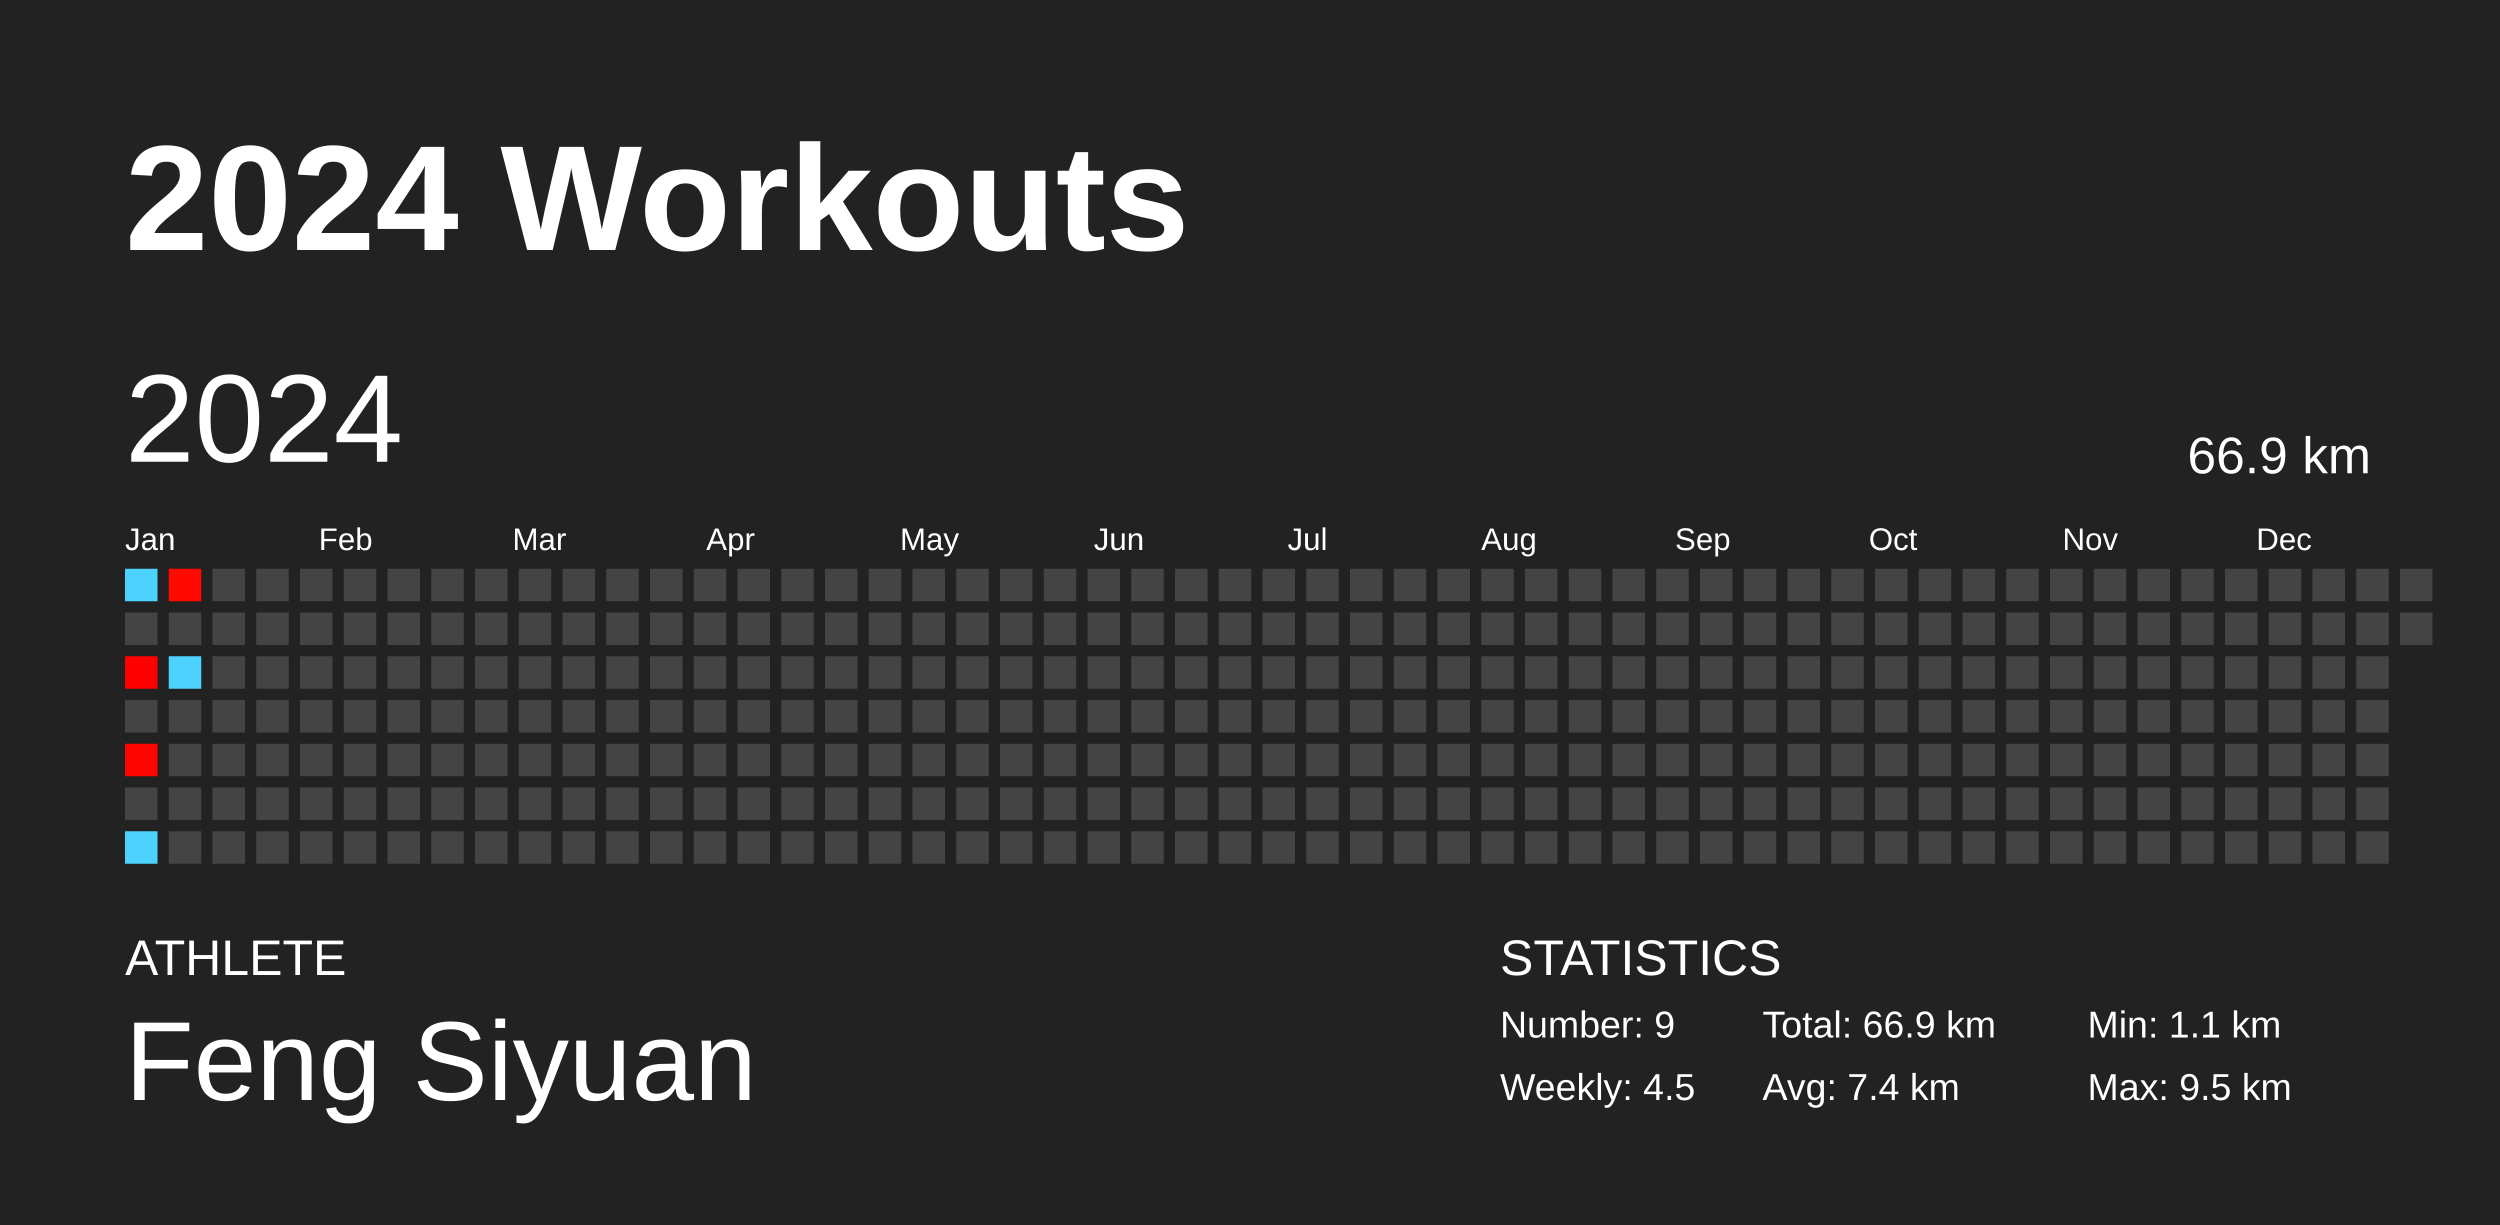
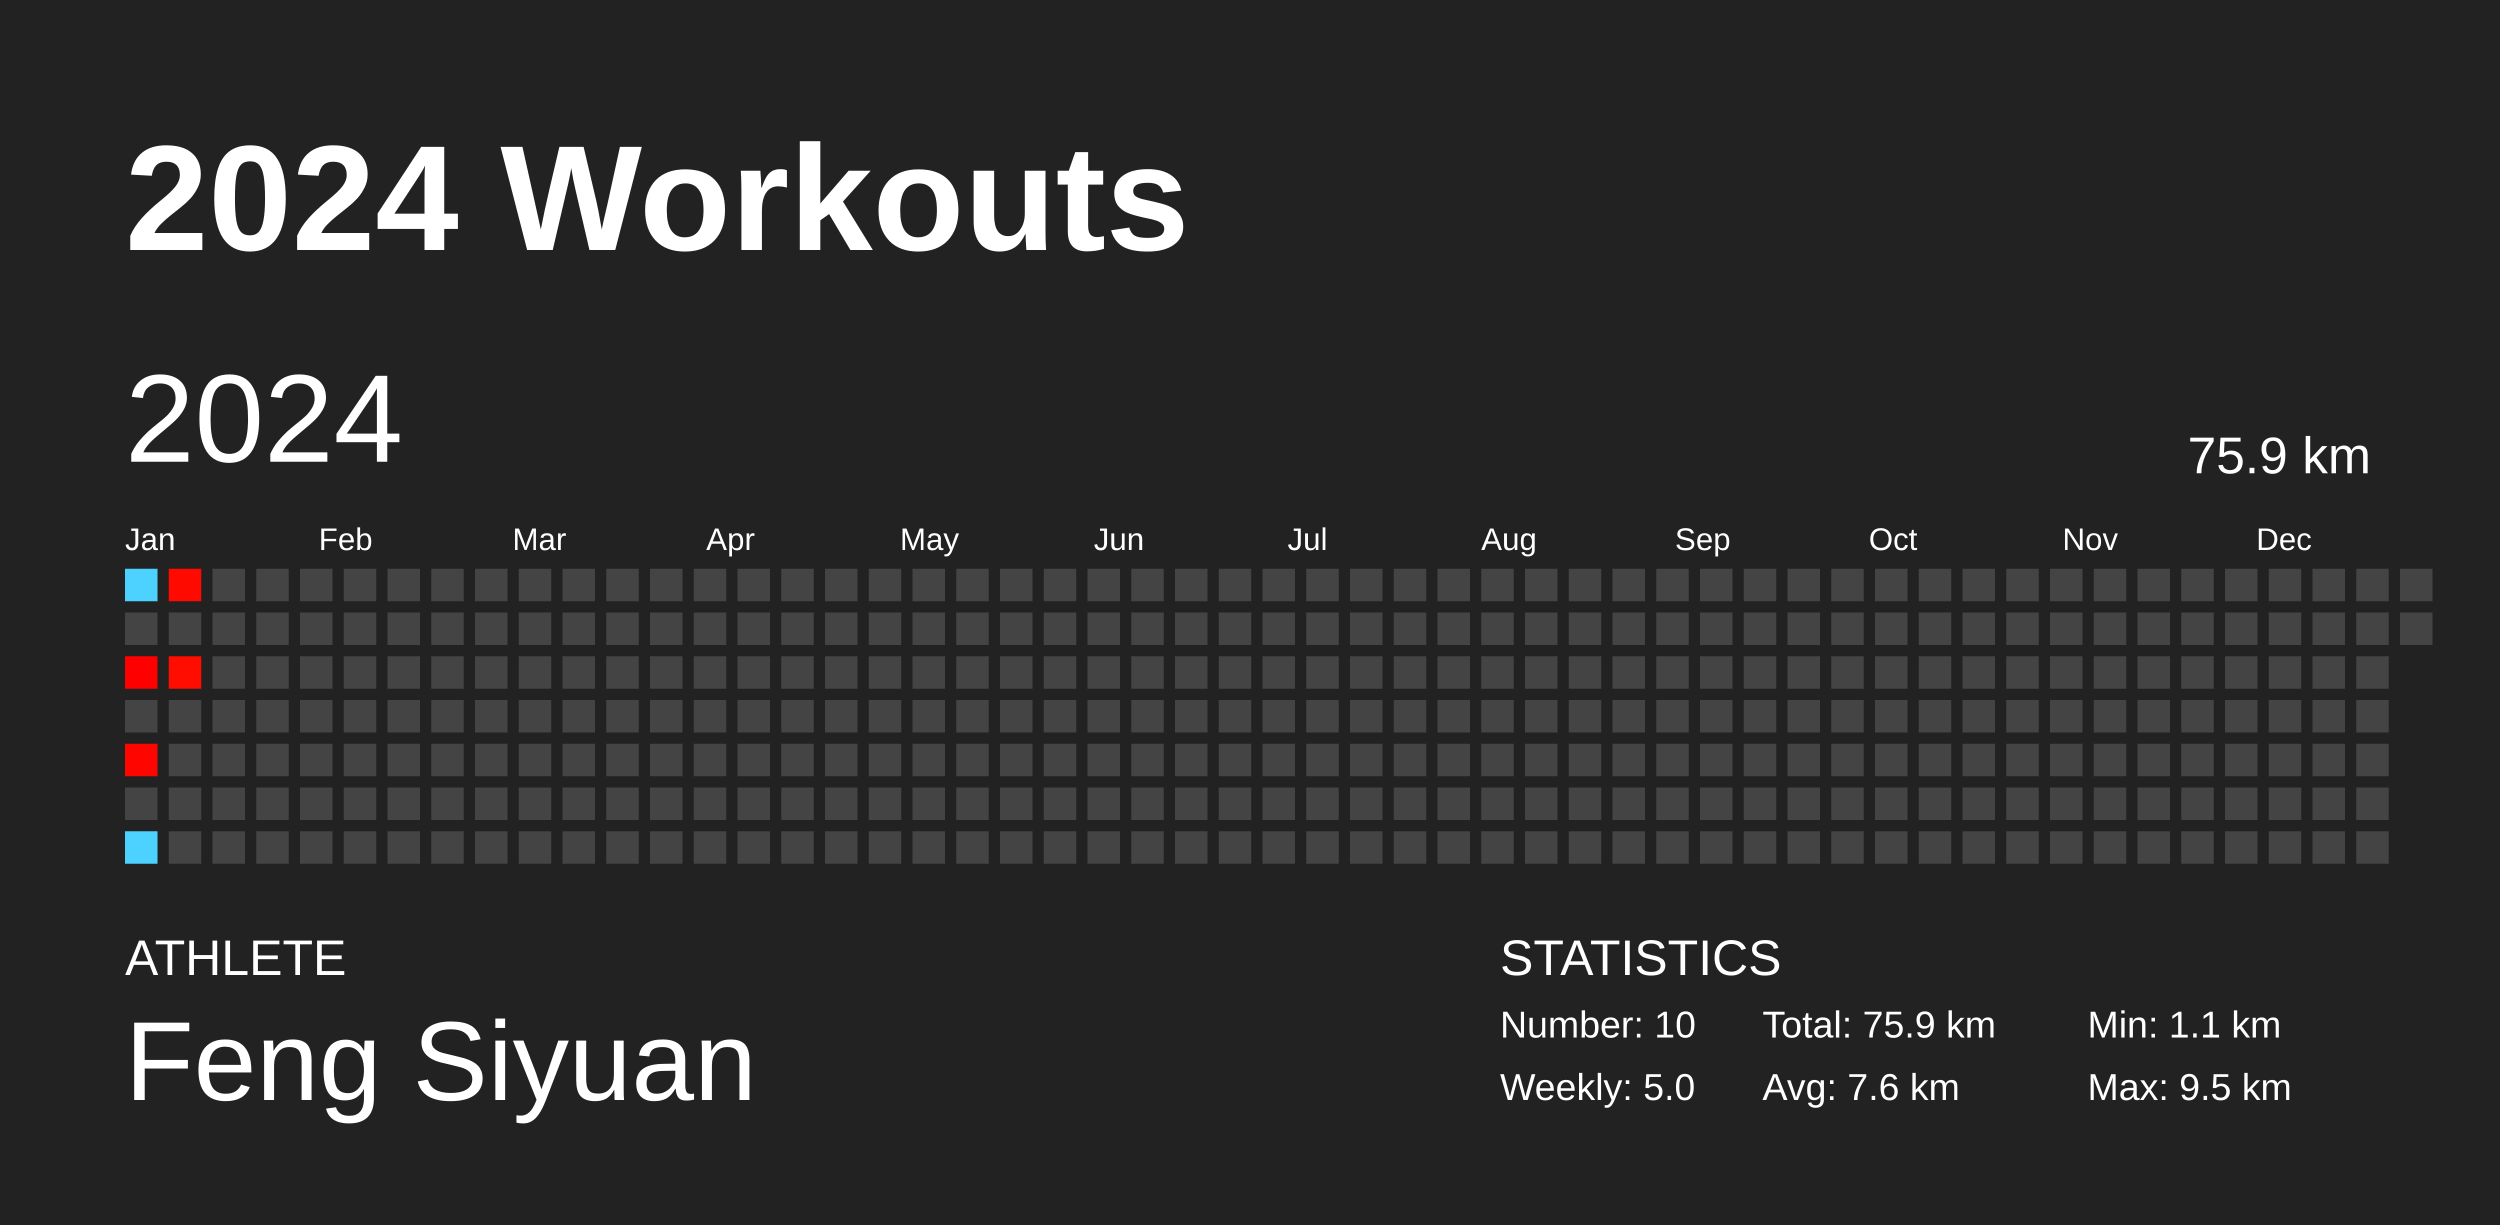
<svg xmlns="http://www.w3.org/2000/svg" baseProfile="full" height="98mm" version="1.1" viewBox="0,0,200,98" width="200mm">
  <defs />
  <rect fill="#222222" height="98" width="200" x="0" y="0" />
  <text fill="#FFFFFF" style="font-size:12px; font-family:Arial; font-weight:bold;" x="10" y="20">2024 Workouts</text>
  <text fill="#FFFFFF" style="font-size:4px; font-family:Arial" x="10" y="78">ATHLETE</text>
  <text fill="#FFFFFF" style="font-size:9px; font-family:Arial" x="10" y="88">Feng Siyuan</text>
  <text fill="#FFFFFF" style="font-size:4px; font-family:Arial" x="120" y="78">STATISTICS</text>
-   <text fill="#FFFFFF" style="font-size:3px; font-family:Arial" x="120" y="83">Number: 9</text>
-   <text fill="#FFFFFF" style="font-size:3px; font-family:Arial" x="120" y="88">Weekly: 4.5</text>
-   <text fill="#FFFFFF" style="font-size:3px; font-family:Arial" x="141" y="83">Total: 66.9 km</text>
-   <text fill="#FFFFFF" style="font-size:3px; font-family:Arial" x="141" y="88">Avg: 7.4 km</text>
+   <text fill="#FFFFFF" style="font-size:3px; font-family:Arial" x="120" y="83">Number: 10</text>
+   <text fill="#FFFFFF" style="font-size:3px; font-family:Arial" x="120" y="88">Weekly: 5.0</text>
+   <text fill="#FFFFFF" style="font-size:3px; font-family:Arial" x="141" y="83">Total: 75.9 km</text>
+   <text fill="#FFFFFF" style="font-size:3px; font-family:Arial" x="141" y="88">Avg: 7.6 km</text>
  <text fill="#FFFFFF" style="font-size:3px; font-family:Arial" x="167" y="83">Min: 1.1 km</text>
  <text fill="#FFFFFF" style="font-size:3px; font-family:Arial" x="167" y="88">Max: 9.5 km</text>
  <text dominant-baseline="hanging" fill="#FFFFFF" style="font-size:10.0px; font-family:Arial;" x="10" y="30">2024</text>
-   <text dominant-baseline="hanging" fill="#FFFFFF" style="font-size:4.125px; font-family:Arial;" x="175" y="35">66.9 km</text>
+   <text dominant-baseline="hanging" fill="#FFFFFF" style="font-size:4.125px; font-family:Arial;" x="175" y="35">75.9 km</text>
  <text fill="#FFFFFF" style="font-size:2.5px; font-family:Arial" x="10.0" y="44">Jan</text>
  <text fill="#FFFFFF" style="font-size:2.5px; font-family:Arial" x="25.5" y="44">Feb</text>
  <text fill="#FFFFFF" style="font-size:2.5px; font-family:Arial" x="41.0" y="44">Mar</text>
  <text fill="#FFFFFF" style="font-size:2.5px; font-family:Arial" x="56.5" y="44">Apr</text>
  <text fill="#FFFFFF" style="font-size:2.5px; font-family:Arial" x="72.0" y="44">May</text>
  <text fill="#FFFFFF" style="font-size:2.5px; font-family:Arial" x="87.5" y="44">Jun</text>
  <text fill="#FFFFFF" style="font-size:2.5px; font-family:Arial" x="103.0" y="44">Jul</text>
  <text fill="#FFFFFF" style="font-size:2.5px; font-family:Arial" x="118.5" y="44">Aug</text>
  <text fill="#FFFFFF" style="font-size:2.5px; font-family:Arial" x="134.0" y="44">Sep</text>
  <text fill="#FFFFFF" style="font-size:2.5px; font-family:Arial" x="149.5" y="44">Oct</text>
  <text fill="#FFFFFF" style="font-size:2.5px; font-family:Arial" x="165.0" y="44">Nov</text>
  <text fill="#FFFFFF" style="font-size:2.5px; font-family:Arial" x="180.5" y="44">Dec</text>
  <rect fill="#4dd2ff" height="2.6" width="2.6" x="10.0" y="45.5" />
  <rect fill="#444444" height="2.6" width="2.6" x="10.0" y="49.0" />
  <rect fill="#ff0000" height="2.6" width="2.6" x="10.0" y="52.5" />
  <rect fill="#444444" height="2.6" width="2.6" x="10.0" y="56.0" />
  <rect fill="#ff0500" height="2.6" width="2.6" x="10.0" y="59.5" />
  <rect fill="#444444" height="2.6" width="2.6" x="10.0" y="63.0" />
  <rect fill="#4dd2ff" height="2.6" width="2.6" x="10.0" y="66.5" />
  <rect fill="#ff0a00" height="2.6" width="2.6" x="13.5" y="45.5" />
  <rect fill="#444444" height="2.6" width="2.6" x="13.5" y="49.0" />
-   <rect fill="#4dd2ff" height="2.6" width="2.6" x="13.5" y="52.5" />
+   <rect fill="#ff0d00" height="2.6" width="2.6" x="13.5" y="52.5" />
  <rect fill="#444444" height="2.6" width="2.6" x="13.5" y="56.0" />
  <rect fill="#444444" height="2.6" width="2.6" x="13.5" y="59.5" />
  <rect fill="#444444" height="2.6" width="2.6" x="13.5" y="63.0" />
  <rect fill="#444444" height="2.6" width="2.6" x="13.5" y="66.5" />
  <rect fill="#444444" height="2.6" width="2.6" x="17.0" y="45.5" />
  <rect fill="#444444" height="2.6" width="2.6" x="17.0" y="49.0" />
  <rect fill="#444444" height="2.6" width="2.6" x="17.0" y="52.5" />
  <rect fill="#444444" height="2.6" width="2.6" x="17.0" y="56.0" />
  <rect fill="#444444" height="2.6" width="2.6" x="17.0" y="59.5" />
  <rect fill="#444444" height="2.6" width="2.6" x="17.0" y="63.0" />
  <rect fill="#444444" height="2.6" width="2.6" x="17.0" y="66.5" />
  <rect fill="#444444" height="2.6" width="2.6" x="20.5" y="45.5" />
  <rect fill="#444444" height="2.6" width="2.6" x="20.5" y="49.0" />
  <rect fill="#444444" height="2.6" width="2.6" x="20.5" y="52.5" />
  <rect fill="#444444" height="2.6" width="2.6" x="20.5" y="56.0" />
  <rect fill="#444444" height="2.6" width="2.6" x="20.5" y="59.5" />
  <rect fill="#444444" height="2.6" width="2.6" x="20.5" y="63.0" />
  <rect fill="#444444" height="2.6" width="2.6" x="20.5" y="66.5" />
  <rect fill="#444444" height="2.6" width="2.6" x="24.0" y="45.5" />
  <rect fill="#444444" height="2.6" width="2.6" x="24.0" y="49.0" />
  <rect fill="#444444" height="2.6" width="2.6" x="24.0" y="52.5" />
  <rect fill="#444444" height="2.6" width="2.6" x="24.0" y="56.0" />
  <rect fill="#444444" height="2.6" width="2.6" x="24.0" y="59.5" />
  <rect fill="#444444" height="2.6" width="2.6" x="24.0" y="63.0" />
  <rect fill="#444444" height="2.6" width="2.6" x="24.0" y="66.5" />
  <rect fill="#444444" height="2.6" width="2.6" x="27.5" y="45.5" />
  <rect fill="#444444" height="2.6" width="2.6" x="27.5" y="49.0" />
  <rect fill="#444444" height="2.6" width="2.6" x="27.5" y="52.5" />
  <rect fill="#444444" height="2.6" width="2.6" x="27.5" y="56.0" />
  <rect fill="#444444" height="2.6" width="2.6" x="27.5" y="59.5" />
  <rect fill="#444444" height="2.6" width="2.6" x="27.5" y="63.0" />
  <rect fill="#444444" height="2.6" width="2.6" x="27.5" y="66.5" />
  <rect fill="#444444" height="2.6" width="2.6" x="31.0" y="45.5" />
  <rect fill="#444444" height="2.6" width="2.6" x="31.0" y="49.0" />
  <rect fill="#444444" height="2.6" width="2.6" x="31.0" y="52.5" />
  <rect fill="#444444" height="2.6" width="2.6" x="31.0" y="56.0" />
  <rect fill="#444444" height="2.6" width="2.6" x="31.0" y="59.5" />
  <rect fill="#444444" height="2.6" width="2.6" x="31.0" y="63.0" />
  <rect fill="#444444" height="2.6" width="2.6" x="31.0" y="66.5" />
  <rect fill="#444444" height="2.6" width="2.6" x="34.5" y="45.5" />
  <rect fill="#444444" height="2.6" width="2.6" x="34.5" y="49.0" />
  <rect fill="#444444" height="2.6" width="2.6" x="34.5" y="52.5" />
  <rect fill="#444444" height="2.6" width="2.6" x="34.5" y="56.0" />
  <rect fill="#444444" height="2.6" width="2.6" x="34.5" y="59.5" />
  <rect fill="#444444" height="2.6" width="2.6" x="34.5" y="63.0" />
  <rect fill="#444444" height="2.6" width="2.6" x="34.5" y="66.5" />
  <rect fill="#444444" height="2.6" width="2.6" x="38.0" y="45.5" />
  <rect fill="#444444" height="2.6" width="2.6" x="38.0" y="49.0" />
  <rect fill="#444444" height="2.6" width="2.6" x="38.0" y="52.5" />
  <rect fill="#444444" height="2.6" width="2.6" x="38.0" y="56.0" />
  <rect fill="#444444" height="2.6" width="2.6" x="38.0" y="59.5" />
  <rect fill="#444444" height="2.6" width="2.6" x="38.0" y="63.0" />
  <rect fill="#444444" height="2.6" width="2.6" x="38.0" y="66.5" />
  <rect fill="#444444" height="2.6" width="2.6" x="41.5" y="45.5" />
  <rect fill="#444444" height="2.6" width="2.6" x="41.5" y="49.0" />
  <rect fill="#444444" height="2.6" width="2.6" x="41.5" y="52.5" />
  <rect fill="#444444" height="2.6" width="2.6" x="41.5" y="56.0" />
  <rect fill="#444444" height="2.6" width="2.6" x="41.5" y="59.5" />
  <rect fill="#444444" height="2.6" width="2.6" x="41.5" y="63.0" />
  <rect fill="#444444" height="2.6" width="2.6" x="41.5" y="66.5" />
  <rect fill="#444444" height="2.6" width="2.6" x="45.0" y="45.5" />
  <rect fill="#444444" height="2.6" width="2.6" x="45.0" y="49.0" />
  <rect fill="#444444" height="2.6" width="2.6" x="45.0" y="52.5" />
  <rect fill="#444444" height="2.6" width="2.6" x="45.0" y="56.0" />
  <rect fill="#444444" height="2.6" width="2.6" x="45.0" y="59.5" />
  <rect fill="#444444" height="2.6" width="2.6" x="45.0" y="63.0" />
  <rect fill="#444444" height="2.6" width="2.6" x="45.0" y="66.5" />
  <rect fill="#444444" height="2.6" width="2.6" x="48.5" y="45.5" />
  <rect fill="#444444" height="2.6" width="2.6" x="48.5" y="49.0" />
  <rect fill="#444444" height="2.6" width="2.6" x="48.5" y="52.5" />
  <rect fill="#444444" height="2.6" width="2.6" x="48.5" y="56.0" />
  <rect fill="#444444" height="2.6" width="2.6" x="48.5" y="59.5" />
  <rect fill="#444444" height="2.6" width="2.6" x="48.5" y="63.0" />
  <rect fill="#444444" height="2.6" width="2.6" x="48.5" y="66.5" />
  <rect fill="#444444" height="2.6" width="2.6" x="52.0" y="45.5" />
  <rect fill="#444444" height="2.6" width="2.6" x="52.0" y="49.0" />
  <rect fill="#444444" height="2.6" width="2.6" x="52.0" y="52.5" />
  <rect fill="#444444" height="2.6" width="2.6" x="52.0" y="56.0" />
  <rect fill="#444444" height="2.6" width="2.6" x="52.0" y="59.5" />
  <rect fill="#444444" height="2.6" width="2.6" x="52.0" y="63.0" />
  <rect fill="#444444" height="2.6" width="2.6" x="52.0" y="66.5" />
  <rect fill="#444444" height="2.6" width="2.6" x="55.5" y="45.5" />
  <rect fill="#444444" height="2.6" width="2.6" x="55.5" y="49.0" />
  <rect fill="#444444" height="2.6" width="2.6" x="55.5" y="52.5" />
  <rect fill="#444444" height="2.6" width="2.6" x="55.5" y="56.0" />
  <rect fill="#444444" height="2.6" width="2.6" x="55.5" y="59.5" />
  <rect fill="#444444" height="2.6" width="2.6" x="55.5" y="63.0" />
  <rect fill="#444444" height="2.6" width="2.6" x="55.5" y="66.5" />
  <rect fill="#444444" height="2.6" width="2.6" x="59.0" y="45.5" />
  <rect fill="#444444" height="2.6" width="2.6" x="59.0" y="49.0" />
  <rect fill="#444444" height="2.6" width="2.6" x="59.0" y="52.5" />
  <rect fill="#444444" height="2.6" width="2.6" x="59.0" y="56.0" />
  <rect fill="#444444" height="2.6" width="2.6" x="59.0" y="59.5" />
  <rect fill="#444444" height="2.6" width="2.6" x="59.0" y="63.0" />
  <rect fill="#444444" height="2.6" width="2.6" x="59.0" y="66.5" />
  <rect fill="#444444" height="2.6" width="2.6" x="62.5" y="45.5" />
  <rect fill="#444444" height="2.6" width="2.6" x="62.5" y="49.0" />
  <rect fill="#444444" height="2.6" width="2.6" x="62.5" y="52.5" />
  <rect fill="#444444" height="2.6" width="2.6" x="62.5" y="56.0" />
  <rect fill="#444444" height="2.6" width="2.6" x="62.5" y="59.5" />
  <rect fill="#444444" height="2.6" width="2.6" x="62.5" y="63.0" />
  <rect fill="#444444" height="2.6" width="2.6" x="62.5" y="66.5" />
  <rect fill="#444444" height="2.6" width="2.6" x="66.0" y="45.5" />
  <rect fill="#444444" height="2.6" width="2.6" x="66.0" y="49.0" />
  <rect fill="#444444" height="2.6" width="2.6" x="66.0" y="52.5" />
  <rect fill="#444444" height="2.6" width="2.6" x="66.0" y="56.0" />
  <rect fill="#444444" height="2.6" width="2.6" x="66.0" y="59.5" />
  <rect fill="#444444" height="2.6" width="2.6" x="66.0" y="63.0" />
  <rect fill="#444444" height="2.6" width="2.6" x="66.0" y="66.5" />
  <rect fill="#444444" height="2.6" width="2.6" x="69.5" y="45.5" />
  <rect fill="#444444" height="2.6" width="2.6" x="69.5" y="49.0" />
  <rect fill="#444444" height="2.6" width="2.6" x="69.5" y="52.5" />
  <rect fill="#444444" height="2.6" width="2.6" x="69.5" y="56.0" />
  <rect fill="#444444" height="2.6" width="2.6" x="69.5" y="59.5" />
  <rect fill="#444444" height="2.6" width="2.6" x="69.5" y="63.0" />
  <rect fill="#444444" height="2.6" width="2.6" x="69.5" y="66.5" />
  <rect fill="#444444" height="2.6" width="2.6" x="73.0" y="45.5" />
  <rect fill="#444444" height="2.6" width="2.6" x="73.0" y="49.0" />
  <rect fill="#444444" height="2.6" width="2.6" x="73.0" y="52.5" />
  <rect fill="#444444" height="2.6" width="2.6" x="73.0" y="56.0" />
  <rect fill="#444444" height="2.6" width="2.6" x="73.0" y="59.5" />
  <rect fill="#444444" height="2.6" width="2.6" x="73.0" y="63.0" />
  <rect fill="#444444" height="2.6" width="2.6" x="73.0" y="66.5" />
  <rect fill="#444444" height="2.6" width="2.6" x="76.5" y="45.5" />
  <rect fill="#444444" height="2.6" width="2.6" x="76.5" y="49.0" />
  <rect fill="#444444" height="2.6" width="2.6" x="76.5" y="52.5" />
  <rect fill="#444444" height="2.6" width="2.6" x="76.5" y="56.0" />
  <rect fill="#444444" height="2.6" width="2.6" x="76.5" y="59.5" />
  <rect fill="#444444" height="2.6" width="2.6" x="76.5" y="63.0" />
  <rect fill="#444444" height="2.6" width="2.6" x="76.5" y="66.5" />
  <rect fill="#444444" height="2.6" width="2.6" x="80.0" y="45.5" />
  <rect fill="#444444" height="2.6" width="2.6" x="80.0" y="49.0" />
  <rect fill="#444444" height="2.6" width="2.6" x="80.0" y="52.5" />
  <rect fill="#444444" height="2.6" width="2.6" x="80.0" y="56.0" />
  <rect fill="#444444" height="2.6" width="2.6" x="80.0" y="59.5" />
  <rect fill="#444444" height="2.6" width="2.6" x="80.0" y="63.0" />
  <rect fill="#444444" height="2.6" width="2.6" x="80.0" y="66.5" />
  <rect fill="#444444" height="2.6" width="2.6" x="83.5" y="45.5" />
  <rect fill="#444444" height="2.6" width="2.6" x="83.5" y="49.0" />
  <rect fill="#444444" height="2.6" width="2.6" x="83.5" y="52.5" />
  <rect fill="#444444" height="2.6" width="2.6" x="83.5" y="56.0" />
  <rect fill="#444444" height="2.6" width="2.6" x="83.5" y="59.5" />
  <rect fill="#444444" height="2.6" width="2.6" x="83.5" y="63.0" />
  <rect fill="#444444" height="2.6" width="2.6" x="83.5" y="66.5" />
  <rect fill="#444444" height="2.6" width="2.6" x="87.0" y="45.5" />
  <rect fill="#444444" height="2.6" width="2.6" x="87.0" y="49.0" />
  <rect fill="#444444" height="2.6" width="2.6" x="87.0" y="52.5" />
  <rect fill="#444444" height="2.6" width="2.6" x="87.0" y="56.0" />
  <rect fill="#444444" height="2.6" width="2.6" x="87.0" y="59.5" />
  <rect fill="#444444" height="2.6" width="2.6" x="87.0" y="63.0" />
  <rect fill="#444444" height="2.6" width="2.6" x="87.0" y="66.5" />
  <rect fill="#444444" height="2.6" width="2.6" x="90.5" y="45.5" />
  <rect fill="#444444" height="2.6" width="2.6" x="90.5" y="49.0" />
  <rect fill="#444444" height="2.6" width="2.6" x="90.5" y="52.5" />
  <rect fill="#444444" height="2.6" width="2.6" x="90.5" y="56.0" />
  <rect fill="#444444" height="2.6" width="2.6" x="90.5" y="59.5" />
  <rect fill="#444444" height="2.6" width="2.6" x="90.5" y="63.0" />
  <rect fill="#444444" height="2.6" width="2.6" x="90.5" y="66.5" />
  <rect fill="#444444" height="2.6" width="2.6" x="94.0" y="45.5" />
  <rect fill="#444444" height="2.6" width="2.6" x="94.0" y="49.0" />
  <rect fill="#444444" height="2.6" width="2.6" x="94.0" y="52.5" />
  <rect fill="#444444" height="2.6" width="2.6" x="94.0" y="56.0" />
  <rect fill="#444444" height="2.6" width="2.6" x="94.0" y="59.5" />
  <rect fill="#444444" height="2.6" width="2.6" x="94.0" y="63.0" />
  <rect fill="#444444" height="2.6" width="2.6" x="94.0" y="66.5" />
  <rect fill="#444444" height="2.6" width="2.6" x="97.5" y="45.5" />
  <rect fill="#444444" height="2.6" width="2.6" x="97.5" y="49.0" />
  <rect fill="#444444" height="2.6" width="2.6" x="97.5" y="52.5" />
  <rect fill="#444444" height="2.6" width="2.6" x="97.5" y="56.0" />
  <rect fill="#444444" height="2.6" width="2.6" x="97.5" y="59.5" />
  <rect fill="#444444" height="2.6" width="2.6" x="97.5" y="63.0" />
  <rect fill="#444444" height="2.6" width="2.6" x="97.5" y="66.5" />
  <rect fill="#444444" height="2.6" width="2.6" x="101.0" y="45.5" />
  <rect fill="#444444" height="2.6" width="2.6" x="101.0" y="49.0" />
  <rect fill="#444444" height="2.6" width="2.6" x="101.0" y="52.5" />
  <rect fill="#444444" height="2.6" width="2.6" x="101.0" y="56.0" />
  <rect fill="#444444" height="2.6" width="2.6" x="101.0" y="59.5" />
  <rect fill="#444444" height="2.6" width="2.6" x="101.0" y="63.0" />
  <rect fill="#444444" height="2.6" width="2.6" x="101.0" y="66.5" />
  <rect fill="#444444" height="2.6" width="2.6" x="104.5" y="45.5" />
  <rect fill="#444444" height="2.6" width="2.6" x="104.5" y="49.0" />
  <rect fill="#444444" height="2.6" width="2.6" x="104.5" y="52.5" />
  <rect fill="#444444" height="2.6" width="2.6" x="104.5" y="56.0" />
  <rect fill="#444444" height="2.6" width="2.6" x="104.5" y="59.5" />
  <rect fill="#444444" height="2.6" width="2.6" x="104.5" y="63.0" />
  <rect fill="#444444" height="2.6" width="2.6" x="104.5" y="66.5" />
  <rect fill="#444444" height="2.6" width="2.6" x="108.0" y="45.5" />
  <rect fill="#444444" height="2.6" width="2.6" x="108.0" y="49.0" />
  <rect fill="#444444" height="2.6" width="2.6" x="108.0" y="52.5" />
  <rect fill="#444444" height="2.6" width="2.6" x="108.0" y="56.0" />
  <rect fill="#444444" height="2.6" width="2.6" x="108.0" y="59.5" />
  <rect fill="#444444" height="2.6" width="2.6" x="108.0" y="63.0" />
  <rect fill="#444444" height="2.6" width="2.6" x="108.0" y="66.5" />
  <rect fill="#444444" height="2.6" width="2.6" x="111.5" y="45.5" />
  <rect fill="#444444" height="2.6" width="2.6" x="111.5" y="49.0" />
  <rect fill="#444444" height="2.6" width="2.6" x="111.5" y="52.5" />
  <rect fill="#444444" height="2.6" width="2.6" x="111.5" y="56.0" />
  <rect fill="#444444" height="2.6" width="2.6" x="111.5" y="59.5" />
  <rect fill="#444444" height="2.6" width="2.6" x="111.5" y="63.0" />
  <rect fill="#444444" height="2.6" width="2.6" x="111.5" y="66.5" />
  <rect fill="#444444" height="2.6" width="2.6" x="115.0" y="45.5" />
  <rect fill="#444444" height="2.6" width="2.6" x="115.0" y="49.0" />
  <rect fill="#444444" height="2.6" width="2.6" x="115.0" y="52.5" />
  <rect fill="#444444" height="2.6" width="2.6" x="115.0" y="56.0" />
  <rect fill="#444444" height="2.6" width="2.6" x="115.0" y="59.5" />
  <rect fill="#444444" height="2.6" width="2.6" x="115.0" y="63.0" />
  <rect fill="#444444" height="2.6" width="2.6" x="115.0" y="66.5" />
  <rect fill="#444444" height="2.6" width="2.6" x="118.5" y="45.5" />
  <rect fill="#444444" height="2.6" width="2.6" x="118.5" y="49.0" />
  <rect fill="#444444" height="2.6" width="2.6" x="118.5" y="52.5" />
  <rect fill="#444444" height="2.6" width="2.6" x="118.5" y="56.0" />
  <rect fill="#444444" height="2.6" width="2.6" x="118.5" y="59.5" />
  <rect fill="#444444" height="2.6" width="2.6" x="118.5" y="63.0" />
  <rect fill="#444444" height="2.6" width="2.6" x="118.5" y="66.5" />
  <rect fill="#444444" height="2.6" width="2.6" x="122.0" y="45.5" />
  <rect fill="#444444" height="2.6" width="2.6" x="122.0" y="49.0" />
  <rect fill="#444444" height="2.6" width="2.6" x="122.0" y="52.5" />
  <rect fill="#444444" height="2.6" width="2.6" x="122.0" y="56.0" />
  <rect fill="#444444" height="2.6" width="2.6" x="122.0" y="59.5" />
  <rect fill="#444444" height="2.6" width="2.6" x="122.0" y="63.0" />
  <rect fill="#444444" height="2.6" width="2.6" x="122.0" y="66.5" />
  <rect fill="#444444" height="2.6" width="2.6" x="125.5" y="45.5" />
  <rect fill="#444444" height="2.6" width="2.6" x="125.5" y="49.0" />
  <rect fill="#444444" height="2.6" width="2.6" x="125.5" y="52.5" />
  <rect fill="#444444" height="2.6" width="2.6" x="125.5" y="56.0" />
  <rect fill="#444444" height="2.6" width="2.6" x="125.5" y="59.5" />
  <rect fill="#444444" height="2.6" width="2.6" x="125.5" y="63.0" />
  <rect fill="#444444" height="2.6" width="2.6" x="125.5" y="66.5" />
  <rect fill="#444444" height="2.6" width="2.6" x="129.0" y="45.5" />
  <rect fill="#444444" height="2.6" width="2.6" x="129.0" y="49.0" />
  <rect fill="#444444" height="2.6" width="2.6" x="129.0" y="52.5" />
  <rect fill="#444444" height="2.6" width="2.6" x="129.0" y="56.0" />
  <rect fill="#444444" height="2.6" width="2.6" x="129.0" y="59.5" />
  <rect fill="#444444" height="2.6" width="2.6" x="129.0" y="63.0" />
  <rect fill="#444444" height="2.6" width="2.6" x="129.0" y="66.5" />
  <rect fill="#444444" height="2.6" width="2.6" x="132.5" y="45.5" />
  <rect fill="#444444" height="2.6" width="2.6" x="132.5" y="49.0" />
  <rect fill="#444444" height="2.6" width="2.6" x="132.5" y="52.5" />
  <rect fill="#444444" height="2.6" width="2.6" x="132.5" y="56.0" />
  <rect fill="#444444" height="2.6" width="2.6" x="132.5" y="59.5" />
  <rect fill="#444444" height="2.6" width="2.6" x="132.5" y="63.0" />
  <rect fill="#444444" height="2.6" width="2.6" x="132.5" y="66.5" />
  <rect fill="#444444" height="2.6" width="2.6" x="136.0" y="45.5" />
  <rect fill="#444444" height="2.6" width="2.6" x="136.0" y="49.0" />
  <rect fill="#444444" height="2.6" width="2.6" x="136.0" y="52.5" />
  <rect fill="#444444" height="2.6" width="2.6" x="136.0" y="56.0" />
  <rect fill="#444444" height="2.6" width="2.6" x="136.0" y="59.5" />
  <rect fill="#444444" height="2.6" width="2.6" x="136.0" y="63.0" />
  <rect fill="#444444" height="2.6" width="2.6" x="136.0" y="66.5" />
  <rect fill="#444444" height="2.6" width="2.6" x="139.5" y="45.5" />
  <rect fill="#444444" height="2.6" width="2.6" x="139.5" y="49.0" />
  <rect fill="#444444" height="2.6" width="2.6" x="139.5" y="52.5" />
  <rect fill="#444444" height="2.6" width="2.6" x="139.5" y="56.0" />
  <rect fill="#444444" height="2.6" width="2.6" x="139.5" y="59.5" />
  <rect fill="#444444" height="2.6" width="2.6" x="139.5" y="63.0" />
  <rect fill="#444444" height="2.6" width="2.6" x="139.5" y="66.5" />
  <rect fill="#444444" height="2.6" width="2.6" x="143.0" y="45.5" />
  <rect fill="#444444" height="2.6" width="2.6" x="143.0" y="49.0" />
  <rect fill="#444444" height="2.6" width="2.6" x="143.0" y="52.5" />
  <rect fill="#444444" height="2.6" width="2.6" x="143.0" y="56.0" />
  <rect fill="#444444" height="2.6" width="2.6" x="143.0" y="59.5" />
  <rect fill="#444444" height="2.6" width="2.6" x="143.0" y="63.0" />
  <rect fill="#444444" height="2.6" width="2.6" x="143.0" y="66.5" />
  <rect fill="#444444" height="2.6" width="2.6" x="146.5" y="45.5" />
  <rect fill="#444444" height="2.6" width="2.6" x="146.5" y="49.0" />
  <rect fill="#444444" height="2.6" width="2.6" x="146.5" y="52.5" />
  <rect fill="#444444" height="2.6" width="2.6" x="146.5" y="56.0" />
  <rect fill="#444444" height="2.6" width="2.6" x="146.5" y="59.5" />
  <rect fill="#444444" height="2.6" width="2.6" x="146.5" y="63.0" />
  <rect fill="#444444" height="2.6" width="2.6" x="146.5" y="66.5" />
  <rect fill="#444444" height="2.6" width="2.6" x="150.0" y="45.5" />
  <rect fill="#444444" height="2.6" width="2.6" x="150.0" y="49.0" />
  <rect fill="#444444" height="2.6" width="2.6" x="150.0" y="52.5" />
  <rect fill="#444444" height="2.6" width="2.6" x="150.0" y="56.0" />
  <rect fill="#444444" height="2.6" width="2.6" x="150.0" y="59.5" />
  <rect fill="#444444" height="2.6" width="2.6" x="150.0" y="63.0" />
  <rect fill="#444444" height="2.6" width="2.6" x="150.0" y="66.5" />
  <rect fill="#444444" height="2.6" width="2.6" x="153.5" y="45.5" />
  <rect fill="#444444" height="2.6" width="2.6" x="153.5" y="49.0" />
  <rect fill="#444444" height="2.6" width="2.6" x="153.5" y="52.5" />
  <rect fill="#444444" height="2.6" width="2.6" x="153.5" y="56.0" />
  <rect fill="#444444" height="2.6" width="2.6" x="153.5" y="59.5" />
  <rect fill="#444444" height="2.6" width="2.6" x="153.5" y="63.0" />
  <rect fill="#444444" height="2.6" width="2.6" x="153.5" y="66.5" />
  <rect fill="#444444" height="2.6" width="2.6" x="157.0" y="45.5" />
  <rect fill="#444444" height="2.6" width="2.6" x="157.0" y="49.0" />
  <rect fill="#444444" height="2.6" width="2.6" x="157.0" y="52.5" />
  <rect fill="#444444" height="2.6" width="2.6" x="157.0" y="56.0" />
  <rect fill="#444444" height="2.6" width="2.6" x="157.0" y="59.5" />
  <rect fill="#444444" height="2.6" width="2.6" x="157.0" y="63.0" />
  <rect fill="#444444" height="2.6" width="2.6" x="157.0" y="66.5" />
  <rect fill="#444444" height="2.6" width="2.6" x="160.5" y="45.5" />
  <rect fill="#444444" height="2.6" width="2.6" x="160.5" y="49.0" />
  <rect fill="#444444" height="2.6" width="2.6" x="160.5" y="52.5" />
  <rect fill="#444444" height="2.6" width="2.6" x="160.5" y="56.0" />
  <rect fill="#444444" height="2.6" width="2.6" x="160.5" y="59.5" />
  <rect fill="#444444" height="2.6" width="2.6" x="160.5" y="63.0" />
  <rect fill="#444444" height="2.6" width="2.6" x="160.5" y="66.5" />
  <rect fill="#444444" height="2.6" width="2.6" x="164.0" y="45.5" />
  <rect fill="#444444" height="2.6" width="2.6" x="164.0" y="49.0" />
  <rect fill="#444444" height="2.6" width="2.6" x="164.0" y="52.5" />
  <rect fill="#444444" height="2.6" width="2.6" x="164.0" y="56.0" />
  <rect fill="#444444" height="2.6" width="2.6" x="164.0" y="59.5" />
  <rect fill="#444444" height="2.6" width="2.6" x="164.0" y="63.0" />
  <rect fill="#444444" height="2.6" width="2.6" x="164.0" y="66.5" />
  <rect fill="#444444" height="2.6" width="2.6" x="167.5" y="45.5" />
  <rect fill="#444444" height="2.6" width="2.6" x="167.5" y="49.0" />
  <rect fill="#444444" height="2.6" width="2.6" x="167.5" y="52.5" />
  <rect fill="#444444" height="2.6" width="2.6" x="167.5" y="56.0" />
  <rect fill="#444444" height="2.6" width="2.6" x="167.5" y="59.5" />
  <rect fill="#444444" height="2.6" width="2.6" x="167.5" y="63.0" />
  <rect fill="#444444" height="2.6" width="2.6" x="167.5" y="66.5" />
  <rect fill="#444444" height="2.6" width="2.6" x="171.0" y="45.5" />
  <rect fill="#444444" height="2.6" width="2.6" x="171.0" y="49.0" />
  <rect fill="#444444" height="2.6" width="2.6" x="171.0" y="52.5" />
  <rect fill="#444444" height="2.6" width="2.6" x="171.0" y="56.0" />
  <rect fill="#444444" height="2.6" width="2.6" x="171.0" y="59.5" />
  <rect fill="#444444" height="2.6" width="2.6" x="171.0" y="63.0" />
  <rect fill="#444444" height="2.6" width="2.6" x="171.0" y="66.5" />
  <rect fill="#444444" height="2.6" width="2.6" x="174.5" y="45.5" />
  <rect fill="#444444" height="2.6" width="2.6" x="174.5" y="49.0" />
  <rect fill="#444444" height="2.6" width="2.6" x="174.5" y="52.5" />
  <rect fill="#444444" height="2.6" width="2.6" x="174.5" y="56.0" />
  <rect fill="#444444" height="2.6" width="2.6" x="174.5" y="59.5" />
  <rect fill="#444444" height="2.6" width="2.6" x="174.5" y="63.0" />
  <rect fill="#444444" height="2.6" width="2.6" x="174.5" y="66.5" />
  <rect fill="#444444" height="2.6" width="2.6" x="178.0" y="45.5" />
  <rect fill="#444444" height="2.6" width="2.6" x="178.0" y="49.0" />
  <rect fill="#444444" height="2.6" width="2.6" x="178.0" y="52.5" />
  <rect fill="#444444" height="2.6" width="2.6" x="178.0" y="56.0" />
  <rect fill="#444444" height="2.6" width="2.6" x="178.0" y="59.5" />
  <rect fill="#444444" height="2.6" width="2.6" x="178.0" y="63.0" />
  <rect fill="#444444" height="2.6" width="2.6" x="178.0" y="66.5" />
  <rect fill="#444444" height="2.6" width="2.6" x="181.5" y="45.5" />
  <rect fill="#444444" height="2.6" width="2.6" x="181.5" y="49.0" />
  <rect fill="#444444" height="2.6" width="2.6" x="181.5" y="52.5" />
  <rect fill="#444444" height="2.6" width="2.6" x="181.5" y="56.0" />
  <rect fill="#444444" height="2.6" width="2.6" x="181.5" y="59.5" />
  <rect fill="#444444" height="2.6" width="2.6" x="181.5" y="63.0" />
  <rect fill="#444444" height="2.6" width="2.6" x="181.5" y="66.5" />
  <rect fill="#444444" height="2.6" width="2.6" x="185.0" y="45.5" />
  <rect fill="#444444" height="2.6" width="2.6" x="185.0" y="49.0" />
  <rect fill="#444444" height="2.6" width="2.6" x="185.0" y="52.5" />
  <rect fill="#444444" height="2.6" width="2.6" x="185.0" y="56.0" />
  <rect fill="#444444" height="2.6" width="2.6" x="185.0" y="59.5" />
  <rect fill="#444444" height="2.6" width="2.6" x="185.0" y="63.0" />
  <rect fill="#444444" height="2.6" width="2.6" x="185.0" y="66.5" />
  <rect fill="#444444" height="2.6" width="2.6" x="188.5" y="45.5" />
  <rect fill="#444444" height="2.6" width="2.6" x="188.5" y="49.0" />
  <rect fill="#444444" height="2.6" width="2.6" x="188.5" y="52.5" />
  <rect fill="#444444" height="2.6" width="2.6" x="188.5" y="56.0" />
  <rect fill="#444444" height="2.6" width="2.6" x="188.5" y="59.5" />
  <rect fill="#444444" height="2.6" width="2.6" x="188.5" y="63.0" />
  <rect fill="#444444" height="2.6" width="2.6" x="188.5" y="66.5" />
  <rect fill="#444444" height="2.6" width="2.6" x="192.0" y="45.5" />
  <rect fill="#444444" height="2.6" width="2.6" x="192.0" y="49.0" />
</svg>
